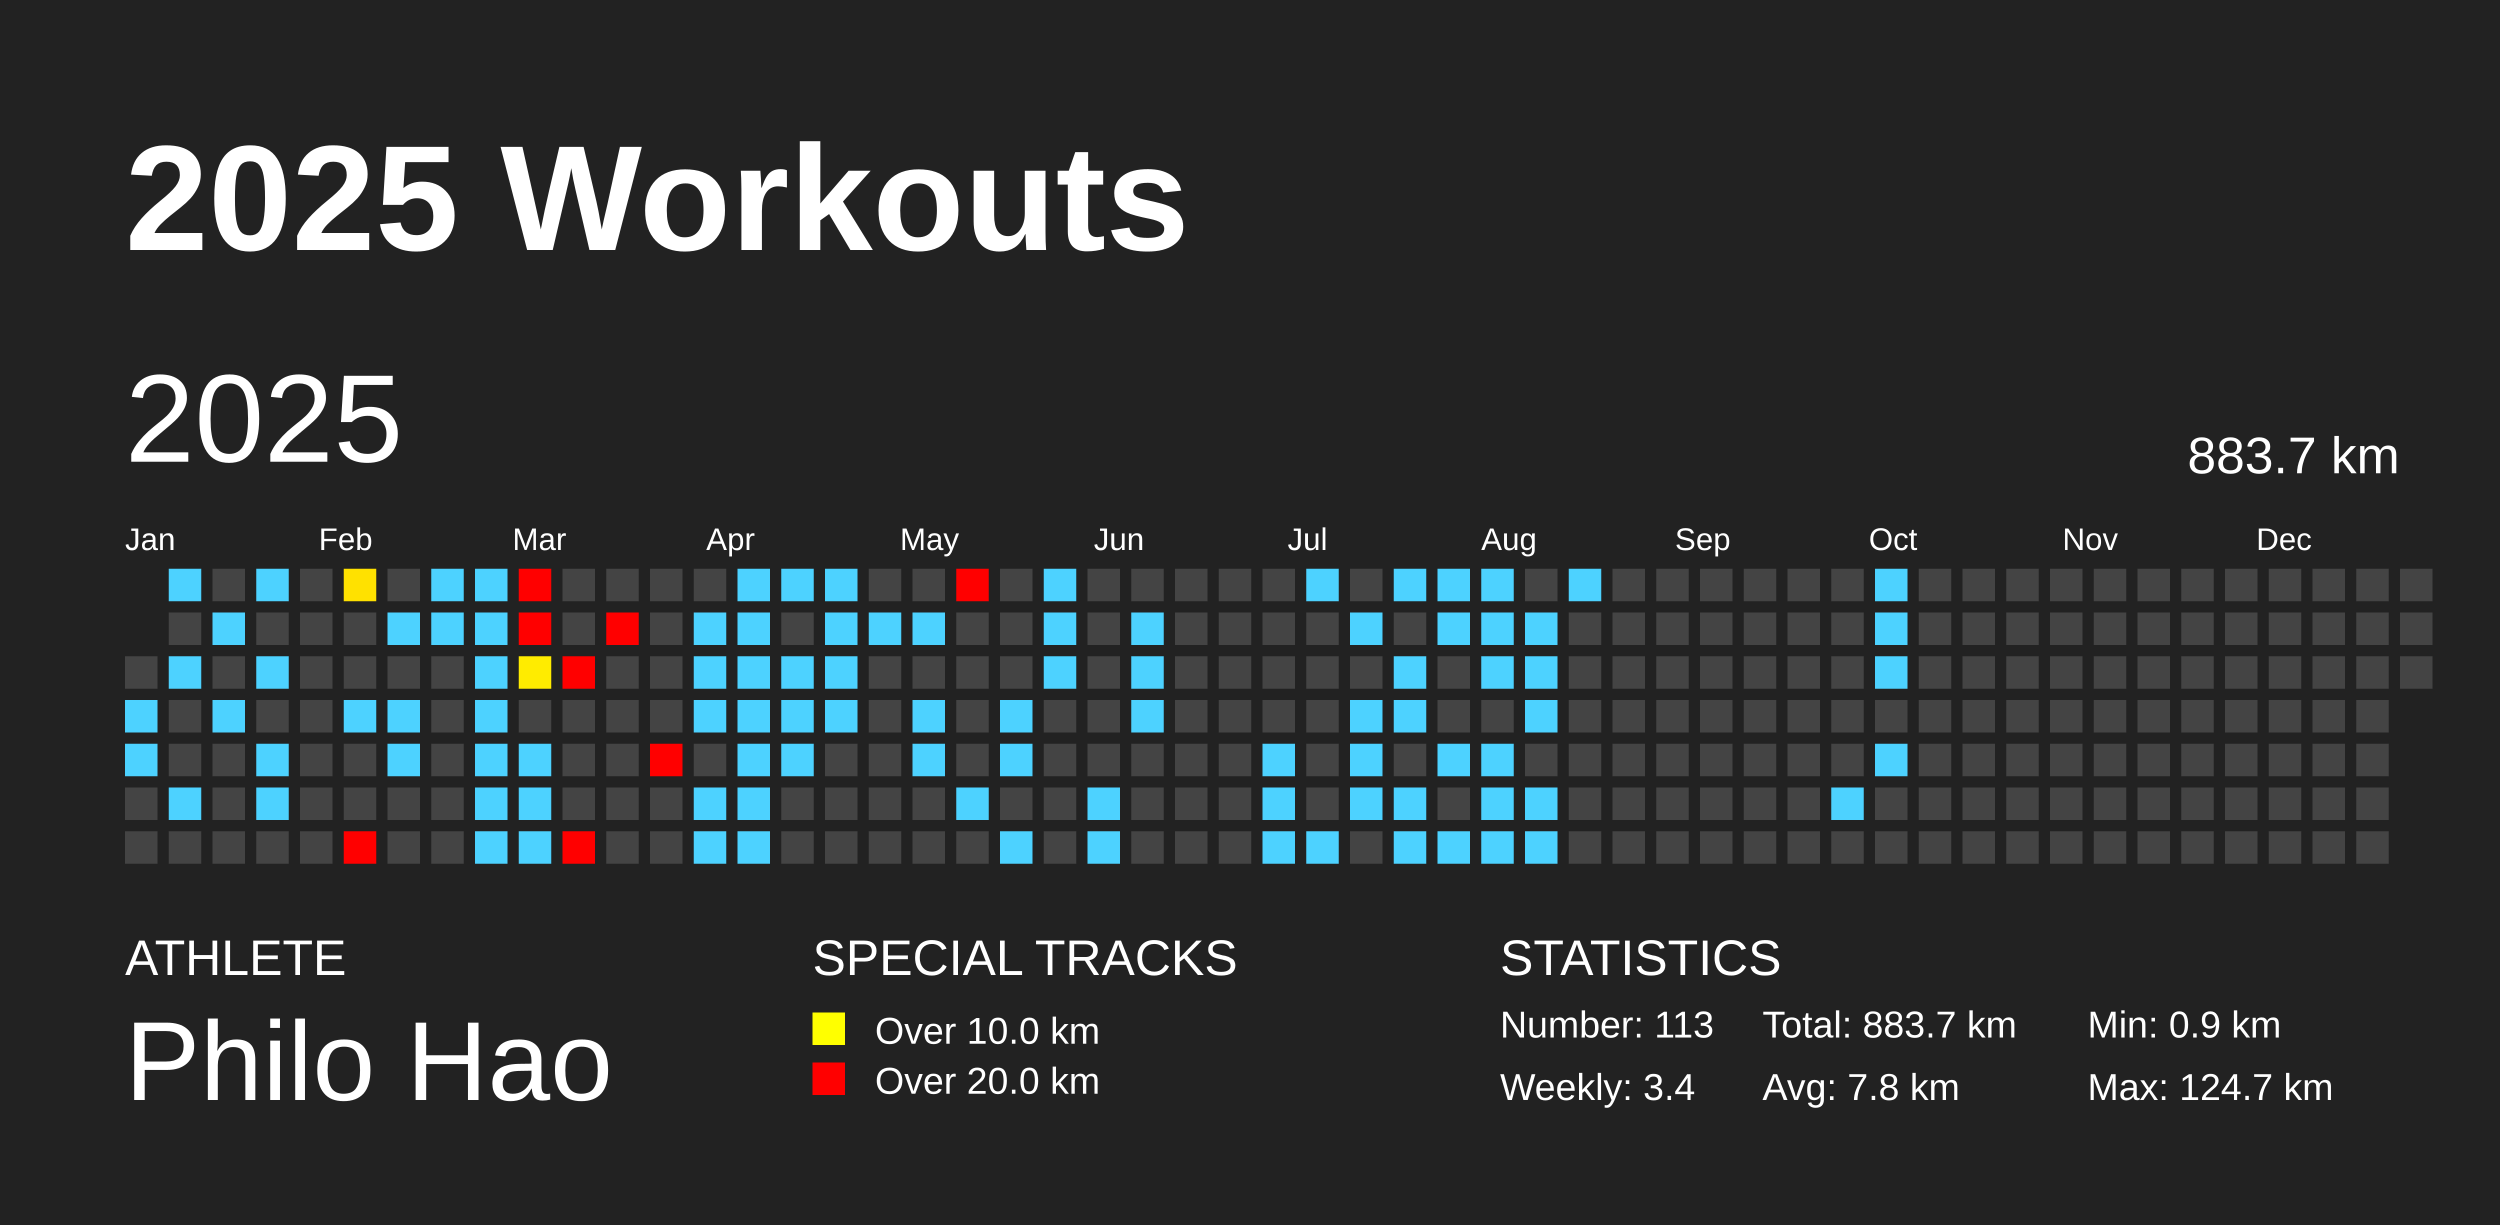
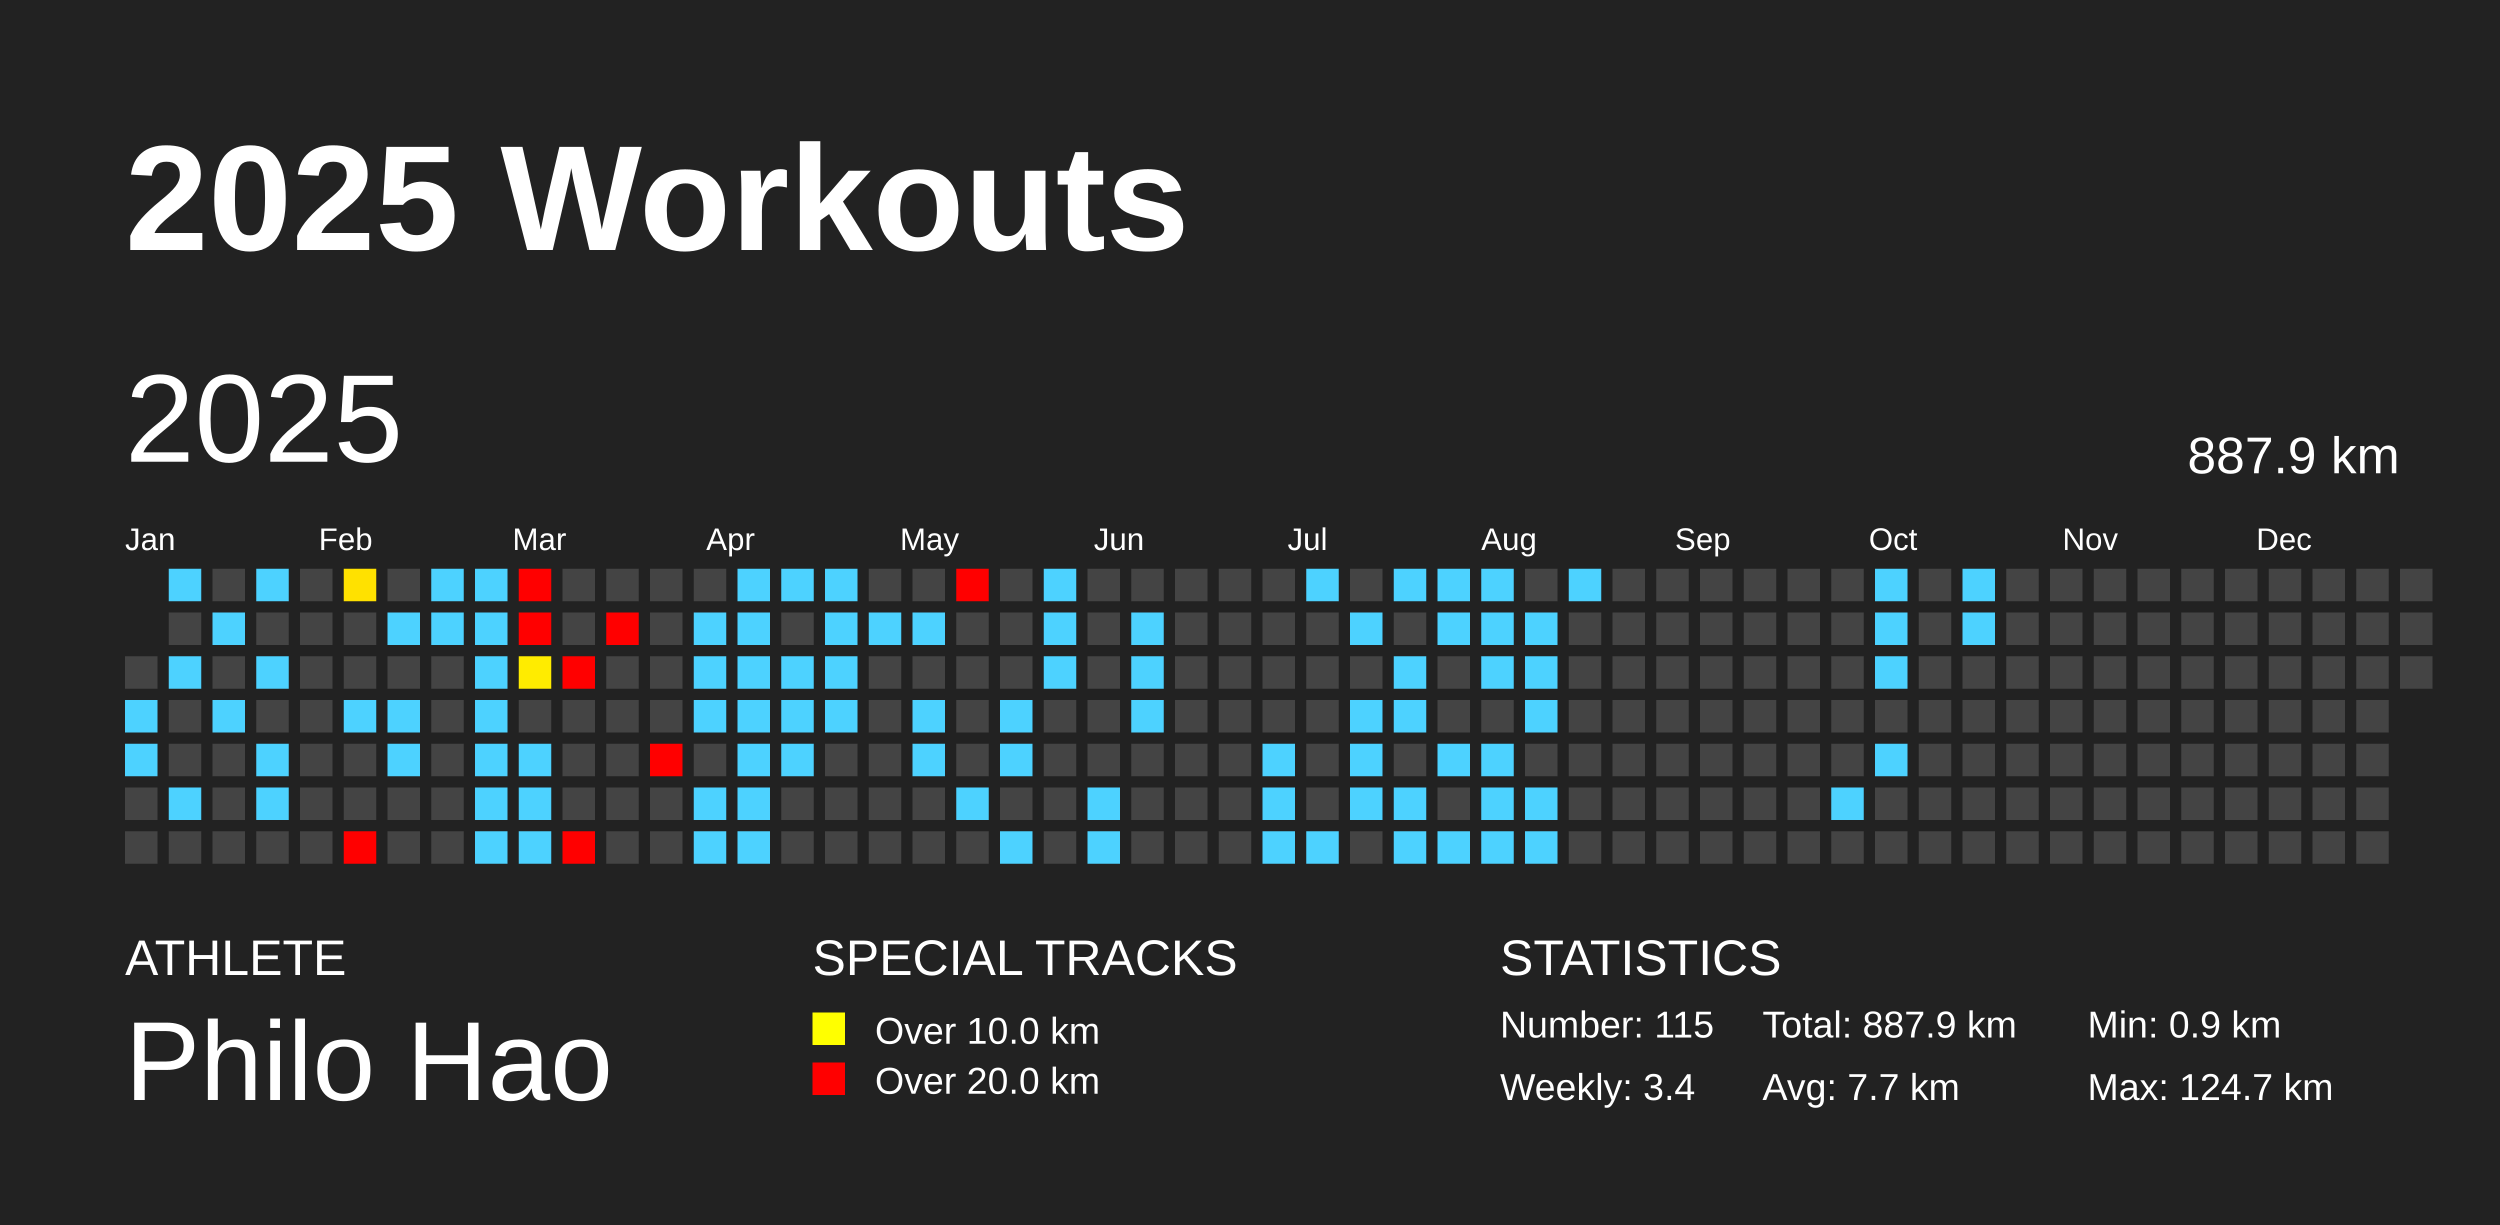
<svg xmlns="http://www.w3.org/2000/svg" baseProfile="full" height="98mm" version="1.1" viewBox="0,0,200,98" width="200mm">
  <defs />
  <rect fill="#222222" height="98" width="200" x="0" y="0" />
  <text fill="#FFFFFF" style="font-size:12px; font-family:Arial; font-weight:bold;" x="10" y="20">2025 Workouts</text>
  <text fill="#FFFFFF" style="font-size:4px; font-family:Arial" x="10" y="78">ATHLETE</text>
  <text fill="#FFFFFF" style="font-size:9px; font-family:Arial" x="10" y="88">Philo Hao</text>
  <text fill="#FFFFFF" style="font-size:4px; font-family:Arial" x="65" y="78">SPECIAL TRACKS</text>
  <rect fill="yellow" height="2.6" width="2.6" x="65" y="81" />
  <text fill="#FFFFFF" style="font-size:3px; font-family:Arial" x="70" y="83.5">Over 10.0 km</text>
  <rect fill="red" height="2.6" width="2.6" x="65" y="85" />
  <text fill="#FFFFFF" style="font-size:3px; font-family:Arial" x="70" y="87.5">Over 20.0 km</text>
  <text fill="#FFFFFF" style="font-size:4px; font-family:Arial" x="120" y="78">STATISTICS</text>
-   <text fill="#FFFFFF" style="font-size:3px; font-family:Arial" x="120" y="83">Number: 113</text>
+   <text fill="#FFFFFF" style="font-size:3px; font-family:Arial" x="120" y="83">Number: 115</text>
  <text fill="#FFFFFF" style="font-size:3px; font-family:Arial" x="120" y="88">Weekly: 3.4</text>
-   <text fill="#FFFFFF" style="font-size:3px; font-family:Arial" x="141" y="83">Total: 883.7 km</text>
-   <text fill="#FFFFFF" style="font-size:3px; font-family:Arial" x="141" y="88">Avg: 7.8 km</text>
+   <text fill="#FFFFFF" style="font-size:3px; font-family:Arial" x="141" y="83">Total: 887.9 km</text>
+   <text fill="#FFFFFF" style="font-size:3px; font-family:Arial" x="141" y="88">Avg: 7.7 km</text>
  <text fill="#FFFFFF" style="font-size:3px; font-family:Arial" x="167" y="83">Min: 0.9 km</text>
  <text fill="#FFFFFF" style="font-size:3px; font-family:Arial" x="167" y="88">Max: 124.7 km</text>
  <text dominant-baseline="hanging" fill="#FFFFFF" style="font-size:10.0px; font-family:Arial;" x="10" y="30">2025</text>
-   <text dominant-baseline="hanging" fill="#FFFFFF" style="font-size:4.125px; font-family:Arial;" x="175" y="35">883.7 km</text>
+   <text dominant-baseline="hanging" fill="#FFFFFF" style="font-size:4.125px; font-family:Arial;" x="175" y="35">887.9 km</text>
  <text fill="#FFFFFF" style="font-size:2.5px; font-family:Arial" x="10.0" y="44">Jan</text>
  <text fill="#FFFFFF" style="font-size:2.5px; font-family:Arial" x="25.5" y="44">Feb</text>
  <text fill="#FFFFFF" style="font-size:2.5px; font-family:Arial" x="41.0" y="44">Mar</text>
  <text fill="#FFFFFF" style="font-size:2.5px; font-family:Arial" x="56.5" y="44">Apr</text>
  <text fill="#FFFFFF" style="font-size:2.5px; font-family:Arial" x="72.0" y="44">May</text>
  <text fill="#FFFFFF" style="font-size:2.5px; font-family:Arial" x="87.5" y="44">Jun</text>
  <text fill="#FFFFFF" style="font-size:2.5px; font-family:Arial" x="103.0" y="44">Jul</text>
  <text fill="#FFFFFF" style="font-size:2.5px; font-family:Arial" x="118.5" y="44">Aug</text>
  <text fill="#FFFFFF" style="font-size:2.5px; font-family:Arial" x="134.0" y="44">Sep</text>
  <text fill="#FFFFFF" style="font-size:2.5px; font-family:Arial" x="149.5" y="44">Oct</text>
  <text fill="#FFFFFF" style="font-size:2.5px; font-family:Arial" x="165.0" y="44">Nov</text>
  <text fill="#FFFFFF" style="font-size:2.5px; font-family:Arial" x="180.5" y="44">Dec</text>
  <rect fill="#444444" height="2.6" width="2.6" x="10.0" y="52.5" />
  <rect fill="#4dd2ff" height="2.6" width="2.6" x="10.0" y="56.0" />
  <rect fill="#4dd2ff" height="2.6" width="2.6" x="10.0" y="59.5" />
  <rect fill="#444444" height="2.6" width="2.6" x="10.0" y="63.0" />
  <rect fill="#444444" height="2.6" width="2.6" x="10.0" y="66.5" />
  <rect fill="#4dd2ff" height="2.6" width="2.6" x="13.5" y="45.5" />
  <rect fill="#444444" height="2.6" width="2.6" x="13.5" y="49.0" />
  <rect fill="#4dd2ff" height="2.6" width="2.6" x="13.5" y="52.5" />
  <rect fill="#444444" height="2.6" width="2.6" x="13.5" y="56.0" />
  <rect fill="#444444" height="2.6" width="2.6" x="13.5" y="59.5" />
  <rect fill="#4dd2ff" height="2.6" width="2.6" x="13.5" y="63.0" />
  <rect fill="#444444" height="2.6" width="2.6" x="13.5" y="66.5" />
  <rect fill="#444444" height="2.6" width="2.6" x="17.0" y="45.5" />
  <rect fill="#4dd2ff" height="2.6" width="2.6" x="17.0" y="49.0" />
  <rect fill="#444444" height="2.6" width="2.6" x="17.0" y="52.5" />
  <rect fill="#4dd2ff" height="2.6" width="2.6" x="17.0" y="56.0" />
  <rect fill="#444444" height="2.6" width="2.6" x="17.0" y="59.5" />
  <rect fill="#444444" height="2.6" width="2.6" x="17.0" y="63.0" />
  <rect fill="#444444" height="2.6" width="2.6" x="17.0" y="66.5" />
  <rect fill="#4dd2ff" height="2.6" width="2.6" x="20.5" y="45.5" />
  <rect fill="#444444" height="2.6" width="2.6" x="20.5" y="49.0" />
  <rect fill="#4dd2ff" height="2.6" width="2.6" x="20.5" y="52.5" />
  <rect fill="#444444" height="2.6" width="2.6" x="20.5" y="56.0" />
  <rect fill="#4dd2ff" height="2.6" width="2.6" x="20.5" y="59.5" />
  <rect fill="#4dd2ff" height="2.6" width="2.6" x="20.5" y="63.0" />
  <rect fill="#444444" height="2.6" width="2.6" x="20.5" y="66.5" />
  <rect fill="#444444" height="2.6" width="2.6" x="24.0" y="45.5" />
  <rect fill="#444444" height="2.6" width="2.6" x="24.0" y="49.0" />
  <rect fill="#444444" height="2.6" width="2.6" x="24.0" y="52.5" />
  <rect fill="#444444" height="2.6" width="2.6" x="24.0" y="56.0" />
  <rect fill="#444444" height="2.6" width="2.6" x="24.0" y="59.5" />
  <rect fill="#444444" height="2.6" width="2.6" x="24.0" y="63.0" />
  <rect fill="#444444" height="2.6" width="2.6" x="24.0" y="66.5" />
  <rect fill="#ffe100" height="2.6" width="2.6" x="27.5" y="45.5" />
  <rect fill="#444444" height="2.6" width="2.6" x="27.5" y="49.0" />
  <rect fill="#444444" height="2.6" width="2.6" x="27.5" y="52.5" />
  <rect fill="#4dd2ff" height="2.6" width="2.6" x="27.5" y="56.0" />
  <rect fill="#444444" height="2.6" width="2.6" x="27.5" y="59.5" />
  <rect fill="#444444" height="2.6" width="2.6" x="27.5" y="63.0" />
  <rect fill="red" height="2.6" width="2.6" x="27.5" y="66.5" />
  <rect fill="#444444" height="2.6" width="2.6" x="31.0" y="45.5" />
  <rect fill="#4dd2ff" height="2.6" width="2.6" x="31.0" y="49.0" />
  <rect fill="#444444" height="2.6" width="2.6" x="31.0" y="52.5" />
  <rect fill="#4dd2ff" height="2.6" width="2.6" x="31.0" y="56.0" />
  <rect fill="#4dd2ff" height="2.6" width="2.6" x="31.0" y="59.5" />
  <rect fill="#444444" height="2.6" width="2.6" x="31.0" y="63.0" />
  <rect fill="#444444" height="2.6" width="2.6" x="31.0" y="66.5" />
  <rect fill="#4dd2ff" height="2.6" width="2.6" x="34.5" y="45.5" />
  <rect fill="#4dd2ff" height="2.6" width="2.6" x="34.5" y="49.0" />
  <rect fill="#444444" height="2.6" width="2.6" x="34.5" y="52.5" />
  <rect fill="#444444" height="2.6" width="2.6" x="34.5" y="56.0" />
  <rect fill="#444444" height="2.6" width="2.6" x="34.5" y="59.5" />
  <rect fill="#444444" height="2.6" width="2.6" x="34.5" y="63.0" />
  <rect fill="#444444" height="2.6" width="2.6" x="34.5" y="66.5" />
  <rect fill="#4dd2ff" height="2.6" width="2.6" x="38.0" y="45.5" />
  <rect fill="#4dd2ff" height="2.6" width="2.6" x="38.0" y="49.0" />
  <rect fill="#4dd2ff" height="2.6" width="2.6" x="38.0" y="52.5" />
  <rect fill="#4dd2ff" height="2.6" width="2.6" x="38.0" y="56.0" />
  <rect fill="#4dd2ff" height="2.6" width="2.6" x="38.0" y="59.5" />
  <rect fill="#4dd2ff" height="2.6" width="2.6" x="38.0" y="63.0" />
  <rect fill="#4dd2ff" height="2.6" width="2.6" x="38.0" y="66.5" />
  <rect fill="red" height="2.6" width="2.6" x="41.5" y="45.5" />
  <rect fill="red" height="2.6" width="2.6" x="41.5" y="49.0" />
  <rect fill="#ffec00" height="2.6" width="2.6" x="41.5" y="52.5" />
  <rect fill="#444444" height="2.6" width="2.6" x="41.5" y="56.0" />
  <rect fill="#4dd2ff" height="2.6" width="2.6" x="41.5" y="59.5" />
  <rect fill="#4dd2ff" height="2.6" width="2.6" x="41.5" y="63.0" />
  <rect fill="#4dd2ff" height="2.6" width="2.6" x="41.5" y="66.5" />
  <rect fill="#444444" height="2.6" width="2.6" x="45.0" y="45.5" />
  <rect fill="#444444" height="2.6" width="2.6" x="45.0" y="49.0" />
  <rect fill="red" height="2.6" width="2.6" x="45.0" y="52.5" />
  <rect fill="#444444" height="2.6" width="2.6" x="45.0" y="56.0" />
  <rect fill="#444444" height="2.6" width="2.6" x="45.0" y="59.5" />
  <rect fill="#444444" height="2.6" width="2.6" x="45.0" y="63.0" />
  <rect fill="red" height="2.6" width="2.6" x="45.0" y="66.5" />
  <rect fill="#444444" height="2.6" width="2.6" x="48.5" y="45.5" />
  <rect fill="red" height="2.6" width="2.6" x="48.5" y="49.0" />
  <rect fill="#444444" height="2.6" width="2.6" x="48.5" y="52.5" />
  <rect fill="#444444" height="2.6" width="2.6" x="48.5" y="56.0" />
  <rect fill="#444444" height="2.6" width="2.6" x="48.5" y="59.5" />
  <rect fill="#444444" height="2.6" width="2.6" x="48.5" y="63.0" />
  <rect fill="#444444" height="2.6" width="2.6" x="48.5" y="66.5" />
  <rect fill="#444444" height="2.6" width="2.6" x="52.0" y="45.5" />
  <rect fill="#444444" height="2.6" width="2.6" x="52.0" y="49.0" />
  <rect fill="#444444" height="2.6" width="2.6" x="52.0" y="52.5" />
  <rect fill="#444444" height="2.6" width="2.6" x="52.0" y="56.0" />
  <rect fill="red" height="2.6" width="2.6" x="52.0" y="59.5" />
  <rect fill="#444444" height="2.6" width="2.6" x="52.0" y="63.0" />
  <rect fill="#444444" height="2.6" width="2.6" x="52.0" y="66.5" />
  <rect fill="#444444" height="2.6" width="2.6" x="55.5" y="45.5" />
  <rect fill="#4dd2ff" height="2.6" width="2.6" x="55.5" y="49.0" />
  <rect fill="#4dd2ff" height="2.6" width="2.6" x="55.5" y="52.5" />
  <rect fill="#4dd2ff" height="2.6" width="2.6" x="55.5" y="56.0" />
  <rect fill="#444444" height="2.6" width="2.6" x="55.5" y="59.5" />
  <rect fill="#4dd2ff" height="2.6" width="2.6" x="55.5" y="63.0" />
  <rect fill="#4dd2ff" height="2.6" width="2.6" x="55.5" y="66.5" />
  <rect fill="#4dd2ff" height="2.6" width="2.6" x="59.0" y="45.5" />
  <rect fill="#4dd2ff" height="2.6" width="2.6" x="59.0" y="49.0" />
  <rect fill="#4dd2ff" height="2.6" width="2.6" x="59.0" y="52.5" />
  <rect fill="#4dd2ff" height="2.6" width="2.6" x="59.0" y="56.0" />
  <rect fill="#4dd2ff" height="2.6" width="2.6" x="59.0" y="59.5" />
  <rect fill="#4dd2ff" height="2.6" width="2.6" x="59.0" y="63.0" />
  <rect fill="#4dd2ff" height="2.6" width="2.6" x="59.0" y="66.5" />
  <rect fill="#4dd2ff" height="2.6" width="2.6" x="62.5" y="45.5" />
  <rect fill="#444444" height="2.6" width="2.6" x="62.5" y="49.0" />
  <rect fill="#4dd2ff" height="2.6" width="2.6" x="62.5" y="52.5" />
  <rect fill="#4dd2ff" height="2.6" width="2.6" x="62.5" y="56.0" />
  <rect fill="#4dd2ff" height="2.6" width="2.6" x="62.5" y="59.5" />
  <rect fill="#444444" height="2.6" width="2.6" x="62.5" y="63.0" />
  <rect fill="#444444" height="2.6" width="2.6" x="62.5" y="66.5" />
  <rect fill="#4dd2ff" height="2.6" width="2.6" x="66.0" y="45.5" />
  <rect fill="#4dd2ff" height="2.6" width="2.6" x="66.0" y="49.0" />
  <rect fill="#4dd2ff" height="2.6" width="2.6" x="66.0" y="52.5" />
  <rect fill="#4dd2ff" height="2.6" width="2.6" x="66.0" y="56.0" />
  <rect fill="#444444" height="2.6" width="2.6" x="66.0" y="59.5" />
  <rect fill="#444444" height="2.6" width="2.6" x="66.0" y="63.0" />
  <rect fill="#444444" height="2.6" width="2.6" x="66.0" y="66.5" />
  <rect fill="#444444" height="2.6" width="2.6" x="69.5" y="45.5" />
  <rect fill="#4dd2ff" height="2.6" width="2.6" x="69.5" y="49.0" />
  <rect fill="#444444" height="2.6" width="2.6" x="69.5" y="52.5" />
  <rect fill="#444444" height="2.6" width="2.6" x="69.5" y="56.0" />
  <rect fill="#444444" height="2.6" width="2.6" x="69.5" y="59.5" />
  <rect fill="#444444" height="2.6" width="2.6" x="69.5" y="63.0" />
  <rect fill="#444444" height="2.6" width="2.6" x="69.5" y="66.5" />
  <rect fill="#444444" height="2.6" width="2.6" x="73.0" y="45.5" />
  <rect fill="#4dd2ff" height="2.6" width="2.6" x="73.0" y="49.0" />
  <rect fill="#444444" height="2.6" width="2.6" x="73.0" y="52.5" />
  <rect fill="#4dd2ff" height="2.6" width="2.6" x="73.0" y="56.0" />
  <rect fill="#4dd2ff" height="2.6" width="2.6" x="73.0" y="59.5" />
  <rect fill="#444444" height="2.6" width="2.6" x="73.0" y="63.0" />
  <rect fill="#444444" height="2.6" width="2.6" x="73.0" y="66.5" />
  <rect fill="red" height="2.6" width="2.6" x="76.5" y="45.5" />
  <rect fill="#444444" height="2.6" width="2.6" x="76.5" y="49.0" />
  <rect fill="#444444" height="2.6" width="2.6" x="76.5" y="52.5" />
  <rect fill="#444444" height="2.6" width="2.6" x="76.5" y="56.0" />
  <rect fill="#444444" height="2.6" width="2.6" x="76.5" y="59.5" />
  <rect fill="#4dd2ff" height="2.6" width="2.6" x="76.5" y="63.0" />
  <rect fill="#444444" height="2.6" width="2.6" x="76.5" y="66.5" />
  <rect fill="#444444" height="2.6" width="2.6" x="80.0" y="45.5" />
  <rect fill="#444444" height="2.6" width="2.6" x="80.0" y="49.0" />
  <rect fill="#444444" height="2.6" width="2.6" x="80.0" y="52.5" />
  <rect fill="#4dd2ff" height="2.6" width="2.6" x="80.0" y="56.0" />
  <rect fill="#4dd2ff" height="2.6" width="2.6" x="80.0" y="59.5" />
  <rect fill="#444444" height="2.6" width="2.6" x="80.0" y="63.0" />
  <rect fill="#4dd2ff" height="2.6" width="2.6" x="80.0" y="66.5" />
  <rect fill="#4dd2ff" height="2.6" width="2.6" x="83.5" y="45.5" />
  <rect fill="#4dd2ff" height="2.6" width="2.6" x="83.5" y="49.0" />
  <rect fill="#4dd2ff" height="2.6" width="2.6" x="83.5" y="52.5" />
  <rect fill="#444444" height="2.6" width="2.6" x="83.5" y="56.0" />
  <rect fill="#444444" height="2.6" width="2.6" x="83.5" y="59.5" />
  <rect fill="#444444" height="2.6" width="2.6" x="83.5" y="63.0" />
  <rect fill="#444444" height="2.6" width="2.6" x="83.5" y="66.5" />
  <rect fill="#444444" height="2.6" width="2.6" x="87.0" y="45.5" />
  <rect fill="#444444" height="2.6" width="2.6" x="87.0" y="49.0" />
  <rect fill="#444444" height="2.6" width="2.6" x="87.0" y="52.5" />
  <rect fill="#444444" height="2.6" width="2.6" x="87.0" y="56.0" />
  <rect fill="#444444" height="2.6" width="2.6" x="87.0" y="59.5" />
  <rect fill="#4dd2ff" height="2.6" width="2.6" x="87.0" y="63.0" />
  <rect fill="#4dd2ff" height="2.6" width="2.6" x="87.0" y="66.5" />
  <rect fill="#444444" height="2.6" width="2.6" x="90.5" y="45.5" />
  <rect fill="#4dd2ff" height="2.6" width="2.6" x="90.5" y="49.0" />
  <rect fill="#4dd2ff" height="2.6" width="2.6" x="90.5" y="52.5" />
  <rect fill="#4dd2ff" height="2.6" width="2.6" x="90.5" y="56.0" />
  <rect fill="#444444" height="2.6" width="2.6" x="90.5" y="59.5" />
  <rect fill="#444444" height="2.6" width="2.6" x="90.5" y="63.0" />
  <rect fill="#444444" height="2.6" width="2.6" x="90.5" y="66.5" />
  <rect fill="#444444" height="2.6" width="2.6" x="94.0" y="45.5" />
  <rect fill="#444444" height="2.6" width="2.6" x="94.0" y="49.0" />
  <rect fill="#444444" height="2.6" width="2.6" x="94.0" y="52.5" />
  <rect fill="#444444" height="2.6" width="2.6" x="94.0" y="56.0" />
  <rect fill="#444444" height="2.6" width="2.6" x="94.0" y="59.5" />
  <rect fill="#444444" height="2.6" width="2.6" x="94.0" y="63.0" />
  <rect fill="#444444" height="2.6" width="2.6" x="94.0" y="66.5" />
  <rect fill="#444444" height="2.6" width="2.6" x="97.5" y="45.5" />
  <rect fill="#444444" height="2.6" width="2.6" x="97.5" y="49.0" />
  <rect fill="#444444" height="2.6" width="2.6" x="97.5" y="52.5" />
  <rect fill="#444444" height="2.6" width="2.6" x="97.5" y="56.0" />
  <rect fill="#444444" height="2.6" width="2.6" x="97.5" y="59.5" />
  <rect fill="#444444" height="2.6" width="2.6" x="97.5" y="63.0" />
  <rect fill="#444444" height="2.6" width="2.6" x="97.5" y="66.5" />
  <rect fill="#444444" height="2.6" width="2.6" x="101.0" y="45.5" />
  <rect fill="#444444" height="2.6" width="2.6" x="101.0" y="49.0" />
  <rect fill="#444444" height="2.6" width="2.6" x="101.0" y="52.5" />
  <rect fill="#444444" height="2.6" width="2.6" x="101.0" y="56.0" />
  <rect fill="#4dd2ff" height="2.6" width="2.6" x="101.0" y="59.5" />
  <rect fill="#4dd2ff" height="2.6" width="2.6" x="101.0" y="63.0" />
  <rect fill="#4dd2ff" height="2.6" width="2.6" x="101.0" y="66.5" />
  <rect fill="#4dd2ff" height="2.6" width="2.6" x="104.5" y="45.5" />
  <rect fill="#444444" height="2.6" width="2.6" x="104.5" y="49.0" />
  <rect fill="#444444" height="2.6" width="2.6" x="104.5" y="52.5" />
  <rect fill="#444444" height="2.6" width="2.6" x="104.5" y="56.0" />
  <rect fill="#444444" height="2.6" width="2.6" x="104.5" y="59.5" />
  <rect fill="#444444" height="2.6" width="2.6" x="104.5" y="63.0" />
  <rect fill="#4dd2ff" height="2.6" width="2.6" x="104.5" y="66.5" />
  <rect fill="#444444" height="2.6" width="2.6" x="108.0" y="45.5" />
  <rect fill="#4dd2ff" height="2.6" width="2.6" x="108.0" y="49.0" />
  <rect fill="#444444" height="2.6" width="2.6" x="108.0" y="52.5" />
  <rect fill="#4dd2ff" height="2.6" width="2.6" x="108.0" y="56.0" />
  <rect fill="#4dd2ff" height="2.6" width="2.6" x="108.0" y="59.5" />
  <rect fill="#4dd2ff" height="2.6" width="2.6" x="108.0" y="63.0" />
  <rect fill="#444444" height="2.6" width="2.6" x="108.0" y="66.5" />
  <rect fill="#4dd2ff" height="2.6" width="2.6" x="111.5" y="45.5" />
  <rect fill="#444444" height="2.6" width="2.6" x="111.5" y="49.0" />
  <rect fill="#4dd2ff" height="2.6" width="2.6" x="111.5" y="52.5" />
  <rect fill="#4dd2ff" height="2.6" width="2.6" x="111.5" y="56.0" />
  <rect fill="#444444" height="2.6" width="2.6" x="111.5" y="59.5" />
  <rect fill="#4dd2ff" height="2.6" width="2.6" x="111.5" y="63.0" />
  <rect fill="#4dd2ff" height="2.6" width="2.6" x="111.5" y="66.5" />
  <rect fill="#4dd2ff" height="2.6" width="2.6" x="115.0" y="45.5" />
  <rect fill="#4dd2ff" height="2.6" width="2.6" x="115.0" y="49.0" />
  <rect fill="#444444" height="2.6" width="2.6" x="115.0" y="52.5" />
  <rect fill="#444444" height="2.6" width="2.6" x="115.0" y="56.0" />
  <rect fill="#4dd2ff" height="2.6" width="2.6" x="115.0" y="59.5" />
  <rect fill="#444444" height="2.6" width="2.6" x="115.0" y="63.0" />
  <rect fill="#4dd2ff" height="2.6" width="2.6" x="115.0" y="66.5" />
  <rect fill="#4dd2ff" height="2.6" width="2.6" x="118.5" y="45.5" />
  <rect fill="#4dd2ff" height="2.6" width="2.6" x="118.5" y="49.0" />
  <rect fill="#4dd2ff" height="2.6" width="2.6" x="118.5" y="52.5" />
  <rect fill="#444444" height="2.6" width="2.6" x="118.5" y="56.0" />
  <rect fill="#4dd2ff" height="2.6" width="2.6" x="118.5" y="59.5" />
  <rect fill="#4dd2ff" height="2.6" width="2.6" x="118.5" y="63.0" />
  <rect fill="#4dd2ff" height="2.6" width="2.6" x="118.5" y="66.5" />
  <rect fill="#444444" height="2.6" width="2.6" x="122.0" y="45.5" />
  <rect fill="#4dd2ff" height="2.6" width="2.6" x="122.0" y="49.0" />
  <rect fill="#4dd2ff" height="2.6" width="2.6" x="122.0" y="52.5" />
  <rect fill="#4dd2ff" height="2.6" width="2.6" x="122.0" y="56.0" />
  <rect fill="#444444" height="2.6" width="2.6" x="122.0" y="59.5" />
  <rect fill="#4dd2ff" height="2.6" width="2.6" x="122.0" y="63.0" />
  <rect fill="#4dd2ff" height="2.6" width="2.6" x="122.0" y="66.5" />
  <rect fill="#4dd2ff" height="2.6" width="2.6" x="125.5" y="45.5" />
  <rect fill="#444444" height="2.6" width="2.6" x="125.5" y="49.0" />
  <rect fill="#444444" height="2.6" width="2.6" x="125.5" y="52.5" />
  <rect fill="#444444" height="2.6" width="2.6" x="125.5" y="56.0" />
  <rect fill="#444444" height="2.6" width="2.6" x="125.5" y="59.5" />
  <rect fill="#444444" height="2.6" width="2.6" x="125.5" y="63.0" />
  <rect fill="#444444" height="2.6" width="2.6" x="125.5" y="66.5" />
  <rect fill="#444444" height="2.6" width="2.6" x="129.0" y="45.5" />
  <rect fill="#444444" height="2.6" width="2.6" x="129.0" y="49.0" />
  <rect fill="#444444" height="2.6" width="2.6" x="129.0" y="52.5" />
  <rect fill="#444444" height="2.6" width="2.6" x="129.0" y="56.0" />
  <rect fill="#444444" height="2.6" width="2.6" x="129.0" y="59.5" />
  <rect fill="#444444" height="2.6" width="2.6" x="129.0" y="63.0" />
  <rect fill="#444444" height="2.6" width="2.6" x="129.0" y="66.5" />
  <rect fill="#444444" height="2.6" width="2.6" x="132.5" y="45.5" />
  <rect fill="#444444" height="2.6" width="2.6" x="132.5" y="49.0" />
  <rect fill="#444444" height="2.6" width="2.6" x="132.5" y="52.5" />
  <rect fill="#444444" height="2.6" width="2.6" x="132.5" y="56.0" />
  <rect fill="#444444" height="2.6" width="2.6" x="132.5" y="59.5" />
  <rect fill="#444444" height="2.6" width="2.6" x="132.5" y="63.0" />
  <rect fill="#444444" height="2.6" width="2.6" x="132.5" y="66.5" />
  <rect fill="#444444" height="2.6" width="2.6" x="136.0" y="45.5" />
  <rect fill="#444444" height="2.6" width="2.6" x="136.0" y="49.0" />
  <rect fill="#444444" height="2.6" width="2.6" x="136.0" y="52.5" />
  <rect fill="#444444" height="2.6" width="2.6" x="136.0" y="56.0" />
  <rect fill="#444444" height="2.6" width="2.6" x="136.0" y="59.5" />
  <rect fill="#444444" height="2.6" width="2.6" x="136.0" y="63.0" />
  <rect fill="#444444" height="2.6" width="2.6" x="136.0" y="66.5" />
  <rect fill="#444444" height="2.6" width="2.6" x="139.5" y="45.5" />
  <rect fill="#444444" height="2.6" width="2.6" x="139.5" y="49.0" />
  <rect fill="#444444" height="2.6" width="2.6" x="139.5" y="52.5" />
  <rect fill="#444444" height="2.6" width="2.6" x="139.5" y="56.0" />
  <rect fill="#444444" height="2.6" width="2.6" x="139.5" y="59.5" />
  <rect fill="#444444" height="2.6" width="2.6" x="139.5" y="63.0" />
  <rect fill="#444444" height="2.6" width="2.6" x="139.5" y="66.5" />
  <rect fill="#444444" height="2.6" width="2.6" x="143.0" y="45.5" />
  <rect fill="#444444" height="2.6" width="2.6" x="143.0" y="49.0" />
  <rect fill="#444444" height="2.6" width="2.6" x="143.0" y="52.5" />
  <rect fill="#444444" height="2.6" width="2.6" x="143.0" y="56.0" />
  <rect fill="#444444" height="2.6" width="2.6" x="143.0" y="59.5" />
  <rect fill="#444444" height="2.6" width="2.6" x="143.0" y="63.0" />
  <rect fill="#444444" height="2.6" width="2.6" x="143.0" y="66.5" />
  <rect fill="#444444" height="2.6" width="2.6" x="146.5" y="45.5" />
  <rect fill="#444444" height="2.6" width="2.6" x="146.5" y="49.0" />
  <rect fill="#444444" height="2.6" width="2.6" x="146.5" y="52.5" />
  <rect fill="#444444" height="2.6" width="2.6" x="146.5" y="56.0" />
  <rect fill="#444444" height="2.6" width="2.6" x="146.5" y="59.5" />
  <rect fill="#4dd2ff" height="2.6" width="2.6" x="146.5" y="63.0" />
  <rect fill="#444444" height="2.6" width="2.6" x="146.5" y="66.5" />
  <rect fill="#4dd2ff" height="2.6" width="2.6" x="150.0" y="45.5" />
  <rect fill="#4dd2ff" height="2.6" width="2.6" x="150.0" y="49.0" />
  <rect fill="#4dd2ff" height="2.6" width="2.6" x="150.0" y="52.5" />
  <rect fill="#444444" height="2.6" width="2.6" x="150.0" y="56.0" />
  <rect fill="#4dd2ff" height="2.6" width="2.6" x="150.0" y="59.5" />
  <rect fill="#444444" height="2.6" width="2.6" x="150.0" y="63.0" />
  <rect fill="#444444" height="2.6" width="2.6" x="150.0" y="66.5" />
  <rect fill="#444444" height="2.6" width="2.6" x="153.5" y="45.5" />
  <rect fill="#444444" height="2.6" width="2.6" x="153.5" y="49.0" />
  <rect fill="#444444" height="2.6" width="2.6" x="153.5" y="52.5" />
  <rect fill="#444444" height="2.6" width="2.6" x="153.5" y="56.0" />
  <rect fill="#444444" height="2.6" width="2.6" x="153.5" y="59.5" />
  <rect fill="#444444" height="2.6" width="2.6" x="153.5" y="63.0" />
  <rect fill="#444444" height="2.6" width="2.6" x="153.5" y="66.5" />
-   <rect fill="#444444" height="2.6" width="2.6" x="157.0" y="45.5" />
-   <rect fill="#444444" height="2.6" width="2.6" x="157.0" y="49.0" />
+   <rect fill="#4dd2ff" height="2.6" width="2.6" x="157.0" y="45.5" />
+   <rect fill="#4dd2ff" height="2.6" width="2.6" x="157.0" y="49.0" />
  <rect fill="#444444" height="2.6" width="2.6" x="157.0" y="52.5" />
  <rect fill="#444444" height="2.6" width="2.6" x="157.0" y="56.0" />
  <rect fill="#444444" height="2.6" width="2.6" x="157.0" y="59.5" />
  <rect fill="#444444" height="2.6" width="2.6" x="157.0" y="63.0" />
  <rect fill="#444444" height="2.6" width="2.6" x="157.0" y="66.5" />
  <rect fill="#444444" height="2.6" width="2.6" x="160.5" y="45.5" />
  <rect fill="#444444" height="2.6" width="2.6" x="160.5" y="49.0" />
  <rect fill="#444444" height="2.6" width="2.6" x="160.5" y="52.5" />
  <rect fill="#444444" height="2.6" width="2.6" x="160.5" y="56.0" />
  <rect fill="#444444" height="2.6" width="2.6" x="160.5" y="59.5" />
  <rect fill="#444444" height="2.6" width="2.6" x="160.5" y="63.0" />
  <rect fill="#444444" height="2.6" width="2.6" x="160.5" y="66.5" />
  <rect fill="#444444" height="2.6" width="2.6" x="164.0" y="45.5" />
  <rect fill="#444444" height="2.6" width="2.6" x="164.0" y="49.0" />
  <rect fill="#444444" height="2.6" width="2.6" x="164.0" y="52.5" />
  <rect fill="#444444" height="2.6" width="2.6" x="164.0" y="56.0" />
  <rect fill="#444444" height="2.6" width="2.6" x="164.0" y="59.5" />
  <rect fill="#444444" height="2.6" width="2.6" x="164.0" y="63.0" />
  <rect fill="#444444" height="2.6" width="2.6" x="164.0" y="66.5" />
  <rect fill="#444444" height="2.6" width="2.6" x="167.5" y="45.5" />
  <rect fill="#444444" height="2.6" width="2.6" x="167.5" y="49.0" />
  <rect fill="#444444" height="2.6" width="2.6" x="167.5" y="52.5" />
  <rect fill="#444444" height="2.6" width="2.6" x="167.5" y="56.0" />
  <rect fill="#444444" height="2.6" width="2.6" x="167.5" y="59.5" />
  <rect fill="#444444" height="2.6" width="2.6" x="167.5" y="63.0" />
  <rect fill="#444444" height="2.6" width="2.6" x="167.5" y="66.5" />
  <rect fill="#444444" height="2.6" width="2.6" x="171.0" y="45.5" />
  <rect fill="#444444" height="2.6" width="2.6" x="171.0" y="49.0" />
  <rect fill="#444444" height="2.6" width="2.6" x="171.0" y="52.5" />
  <rect fill="#444444" height="2.6" width="2.6" x="171.0" y="56.0" />
  <rect fill="#444444" height="2.6" width="2.6" x="171.0" y="59.5" />
  <rect fill="#444444" height="2.6" width="2.6" x="171.0" y="63.0" />
  <rect fill="#444444" height="2.6" width="2.6" x="171.0" y="66.5" />
  <rect fill="#444444" height="2.6" width="2.6" x="174.5" y="45.5" />
  <rect fill="#444444" height="2.6" width="2.6" x="174.5" y="49.0" />
  <rect fill="#444444" height="2.6" width="2.6" x="174.5" y="52.5" />
  <rect fill="#444444" height="2.6" width="2.6" x="174.5" y="56.0" />
  <rect fill="#444444" height="2.6" width="2.6" x="174.5" y="59.5" />
  <rect fill="#444444" height="2.6" width="2.6" x="174.5" y="63.0" />
  <rect fill="#444444" height="2.6" width="2.6" x="174.5" y="66.5" />
  <rect fill="#444444" height="2.6" width="2.6" x="178.0" y="45.5" />
  <rect fill="#444444" height="2.6" width="2.6" x="178.0" y="49.0" />
  <rect fill="#444444" height="2.6" width="2.6" x="178.0" y="52.5" />
  <rect fill="#444444" height="2.6" width="2.6" x="178.0" y="56.0" />
  <rect fill="#444444" height="2.6" width="2.6" x="178.0" y="59.5" />
  <rect fill="#444444" height="2.6" width="2.6" x="178.0" y="63.0" />
  <rect fill="#444444" height="2.6" width="2.6" x="178.0" y="66.5" />
  <rect fill="#444444" height="2.6" width="2.6" x="181.5" y="45.5" />
  <rect fill="#444444" height="2.6" width="2.6" x="181.5" y="49.0" />
  <rect fill="#444444" height="2.6" width="2.6" x="181.5" y="52.5" />
  <rect fill="#444444" height="2.6" width="2.6" x="181.5" y="56.0" />
  <rect fill="#444444" height="2.6" width="2.6" x="181.5" y="59.5" />
  <rect fill="#444444" height="2.6" width="2.6" x="181.5" y="63.0" />
  <rect fill="#444444" height="2.6" width="2.6" x="181.5" y="66.5" />
  <rect fill="#444444" height="2.6" width="2.6" x="185.0" y="45.5" />
  <rect fill="#444444" height="2.6" width="2.6" x="185.0" y="49.0" />
  <rect fill="#444444" height="2.6" width="2.6" x="185.0" y="52.5" />
  <rect fill="#444444" height="2.6" width="2.6" x="185.0" y="56.0" />
  <rect fill="#444444" height="2.6" width="2.6" x="185.0" y="59.5" />
  <rect fill="#444444" height="2.6" width="2.6" x="185.0" y="63.0" />
  <rect fill="#444444" height="2.6" width="2.6" x="185.0" y="66.5" />
  <rect fill="#444444" height="2.6" width="2.6" x="188.5" y="45.5" />
  <rect fill="#444444" height="2.6" width="2.6" x="188.5" y="49.0" />
  <rect fill="#444444" height="2.6" width="2.6" x="188.5" y="52.5" />
  <rect fill="#444444" height="2.6" width="2.6" x="188.5" y="56.0" />
  <rect fill="#444444" height="2.6" width="2.6" x="188.5" y="59.5" />
  <rect fill="#444444" height="2.6" width="2.6" x="188.5" y="63.0" />
  <rect fill="#444444" height="2.6" width="2.6" x="188.5" y="66.5" />
  <rect fill="#444444" height="2.6" width="2.6" x="192.0" y="45.5" />
  <rect fill="#444444" height="2.6" width="2.6" x="192.0" y="49.0" />
  <rect fill="#444444" height="2.6" width="2.6" x="192.0" y="52.5" />
</svg>
